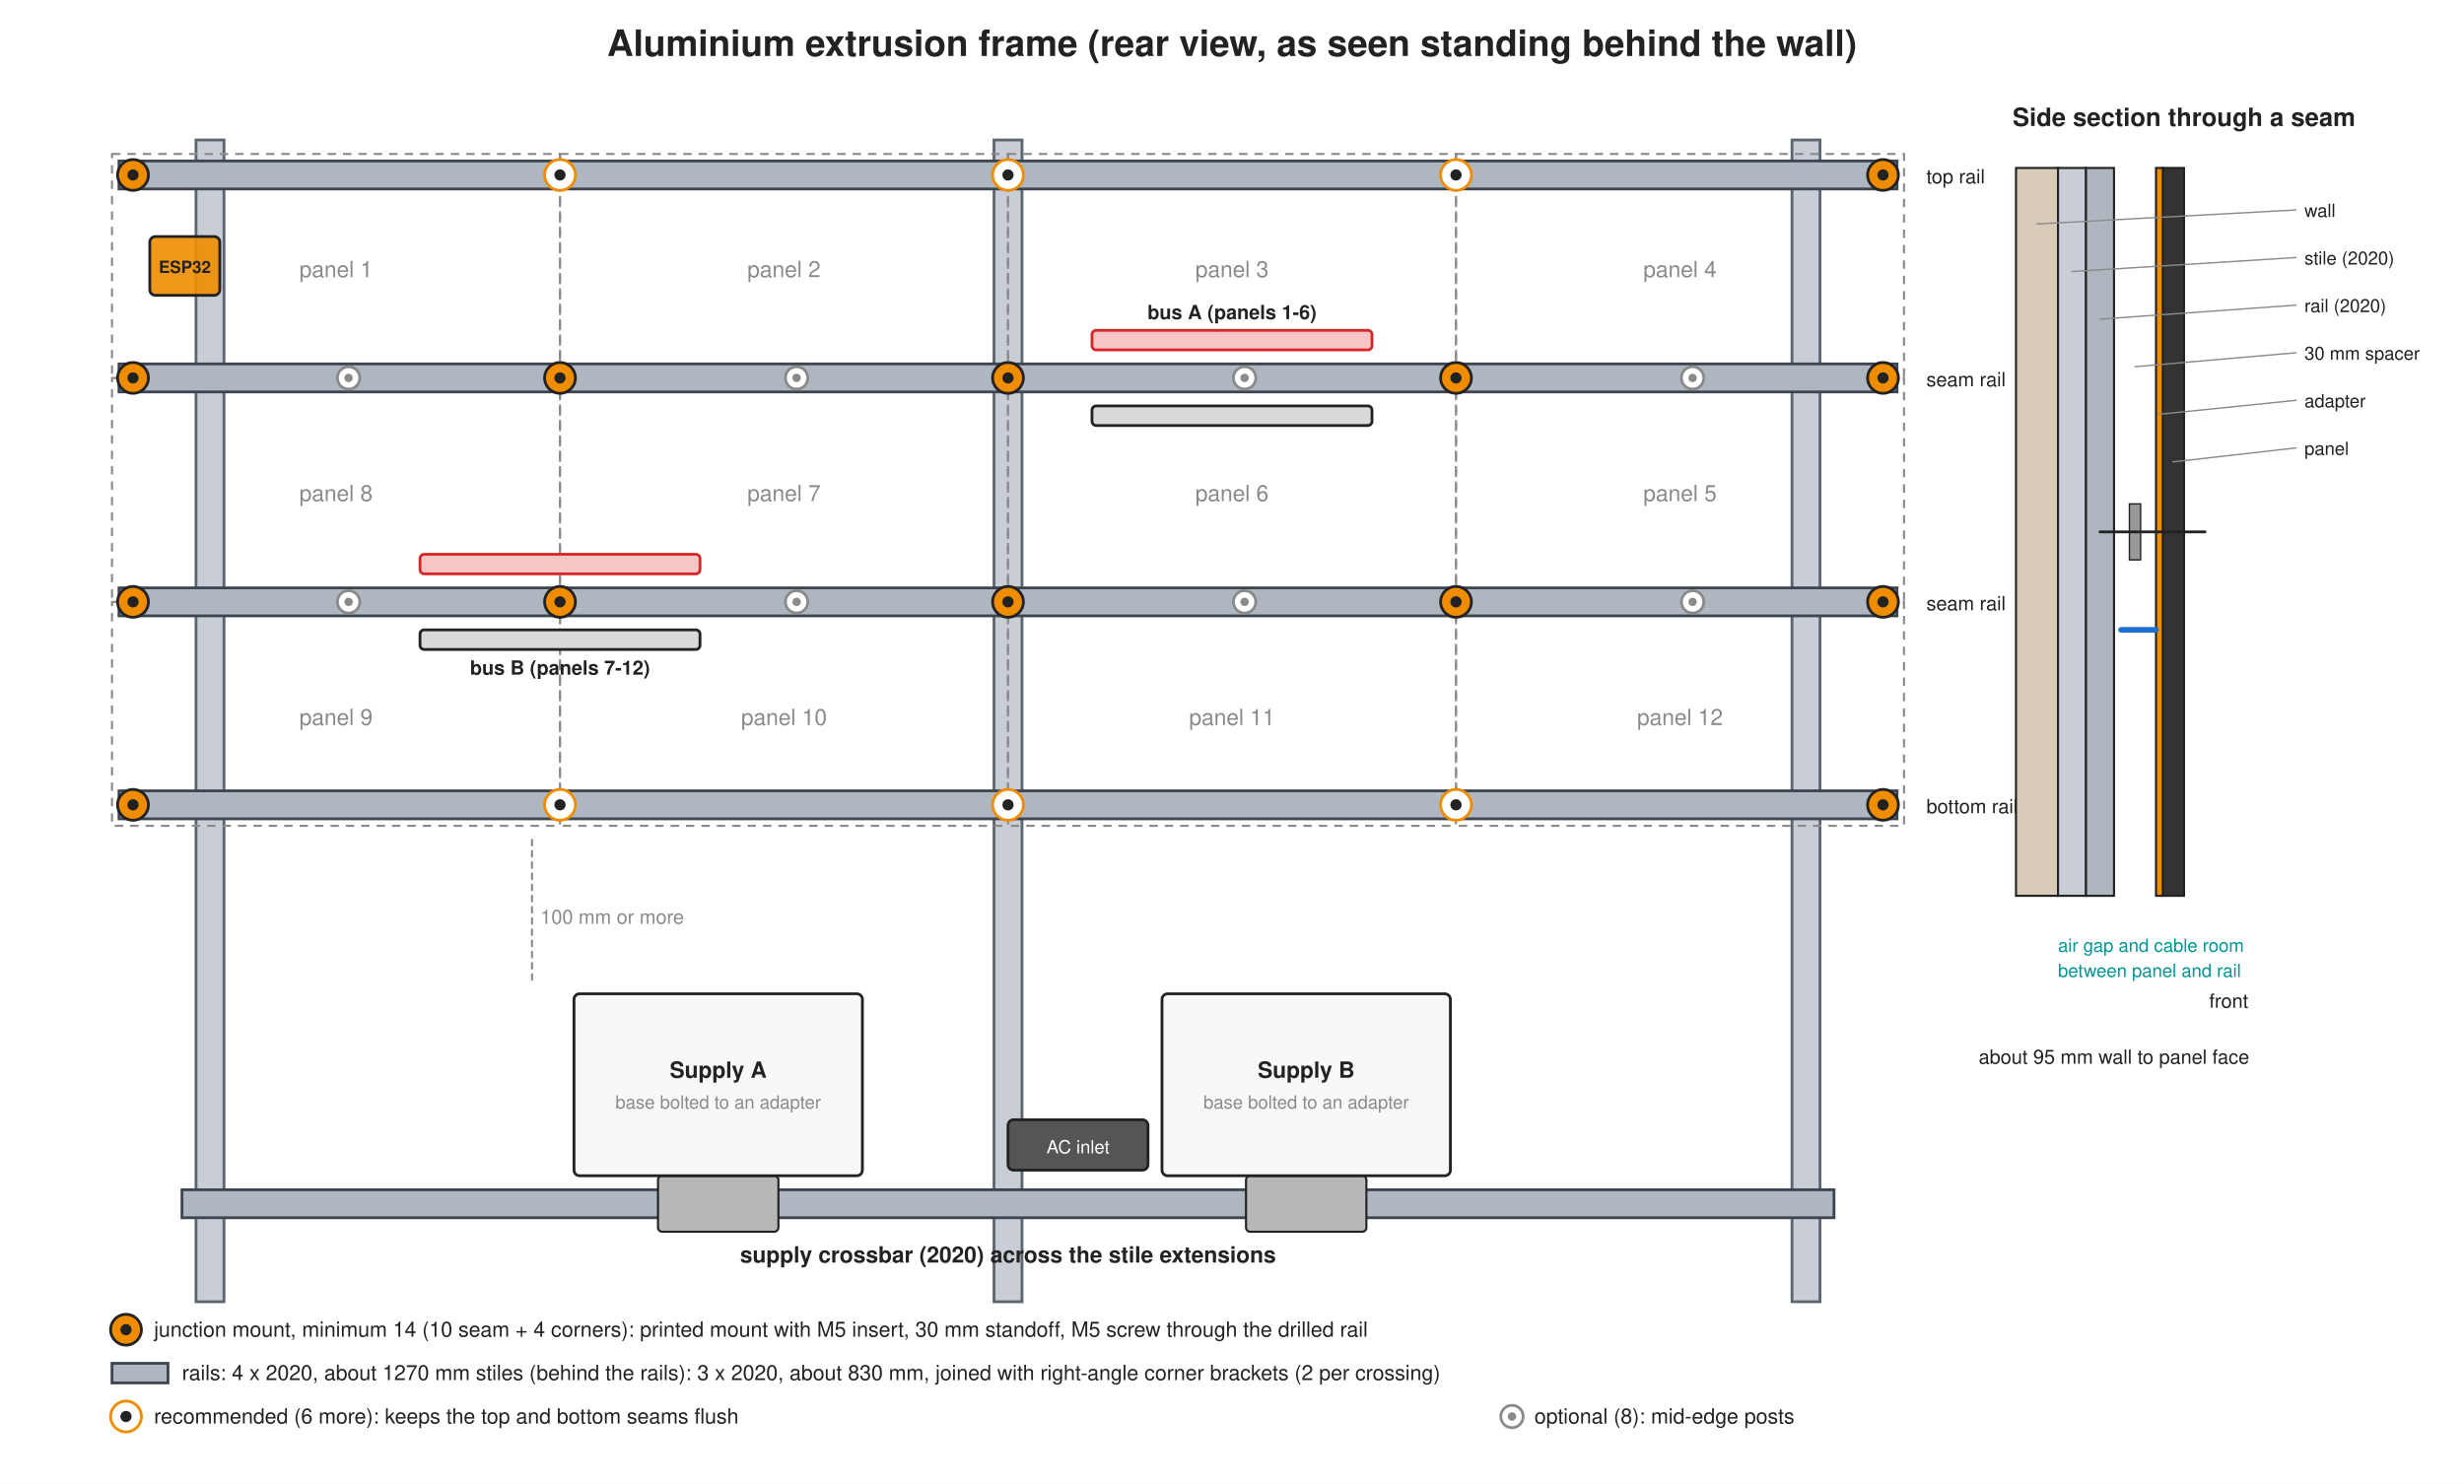
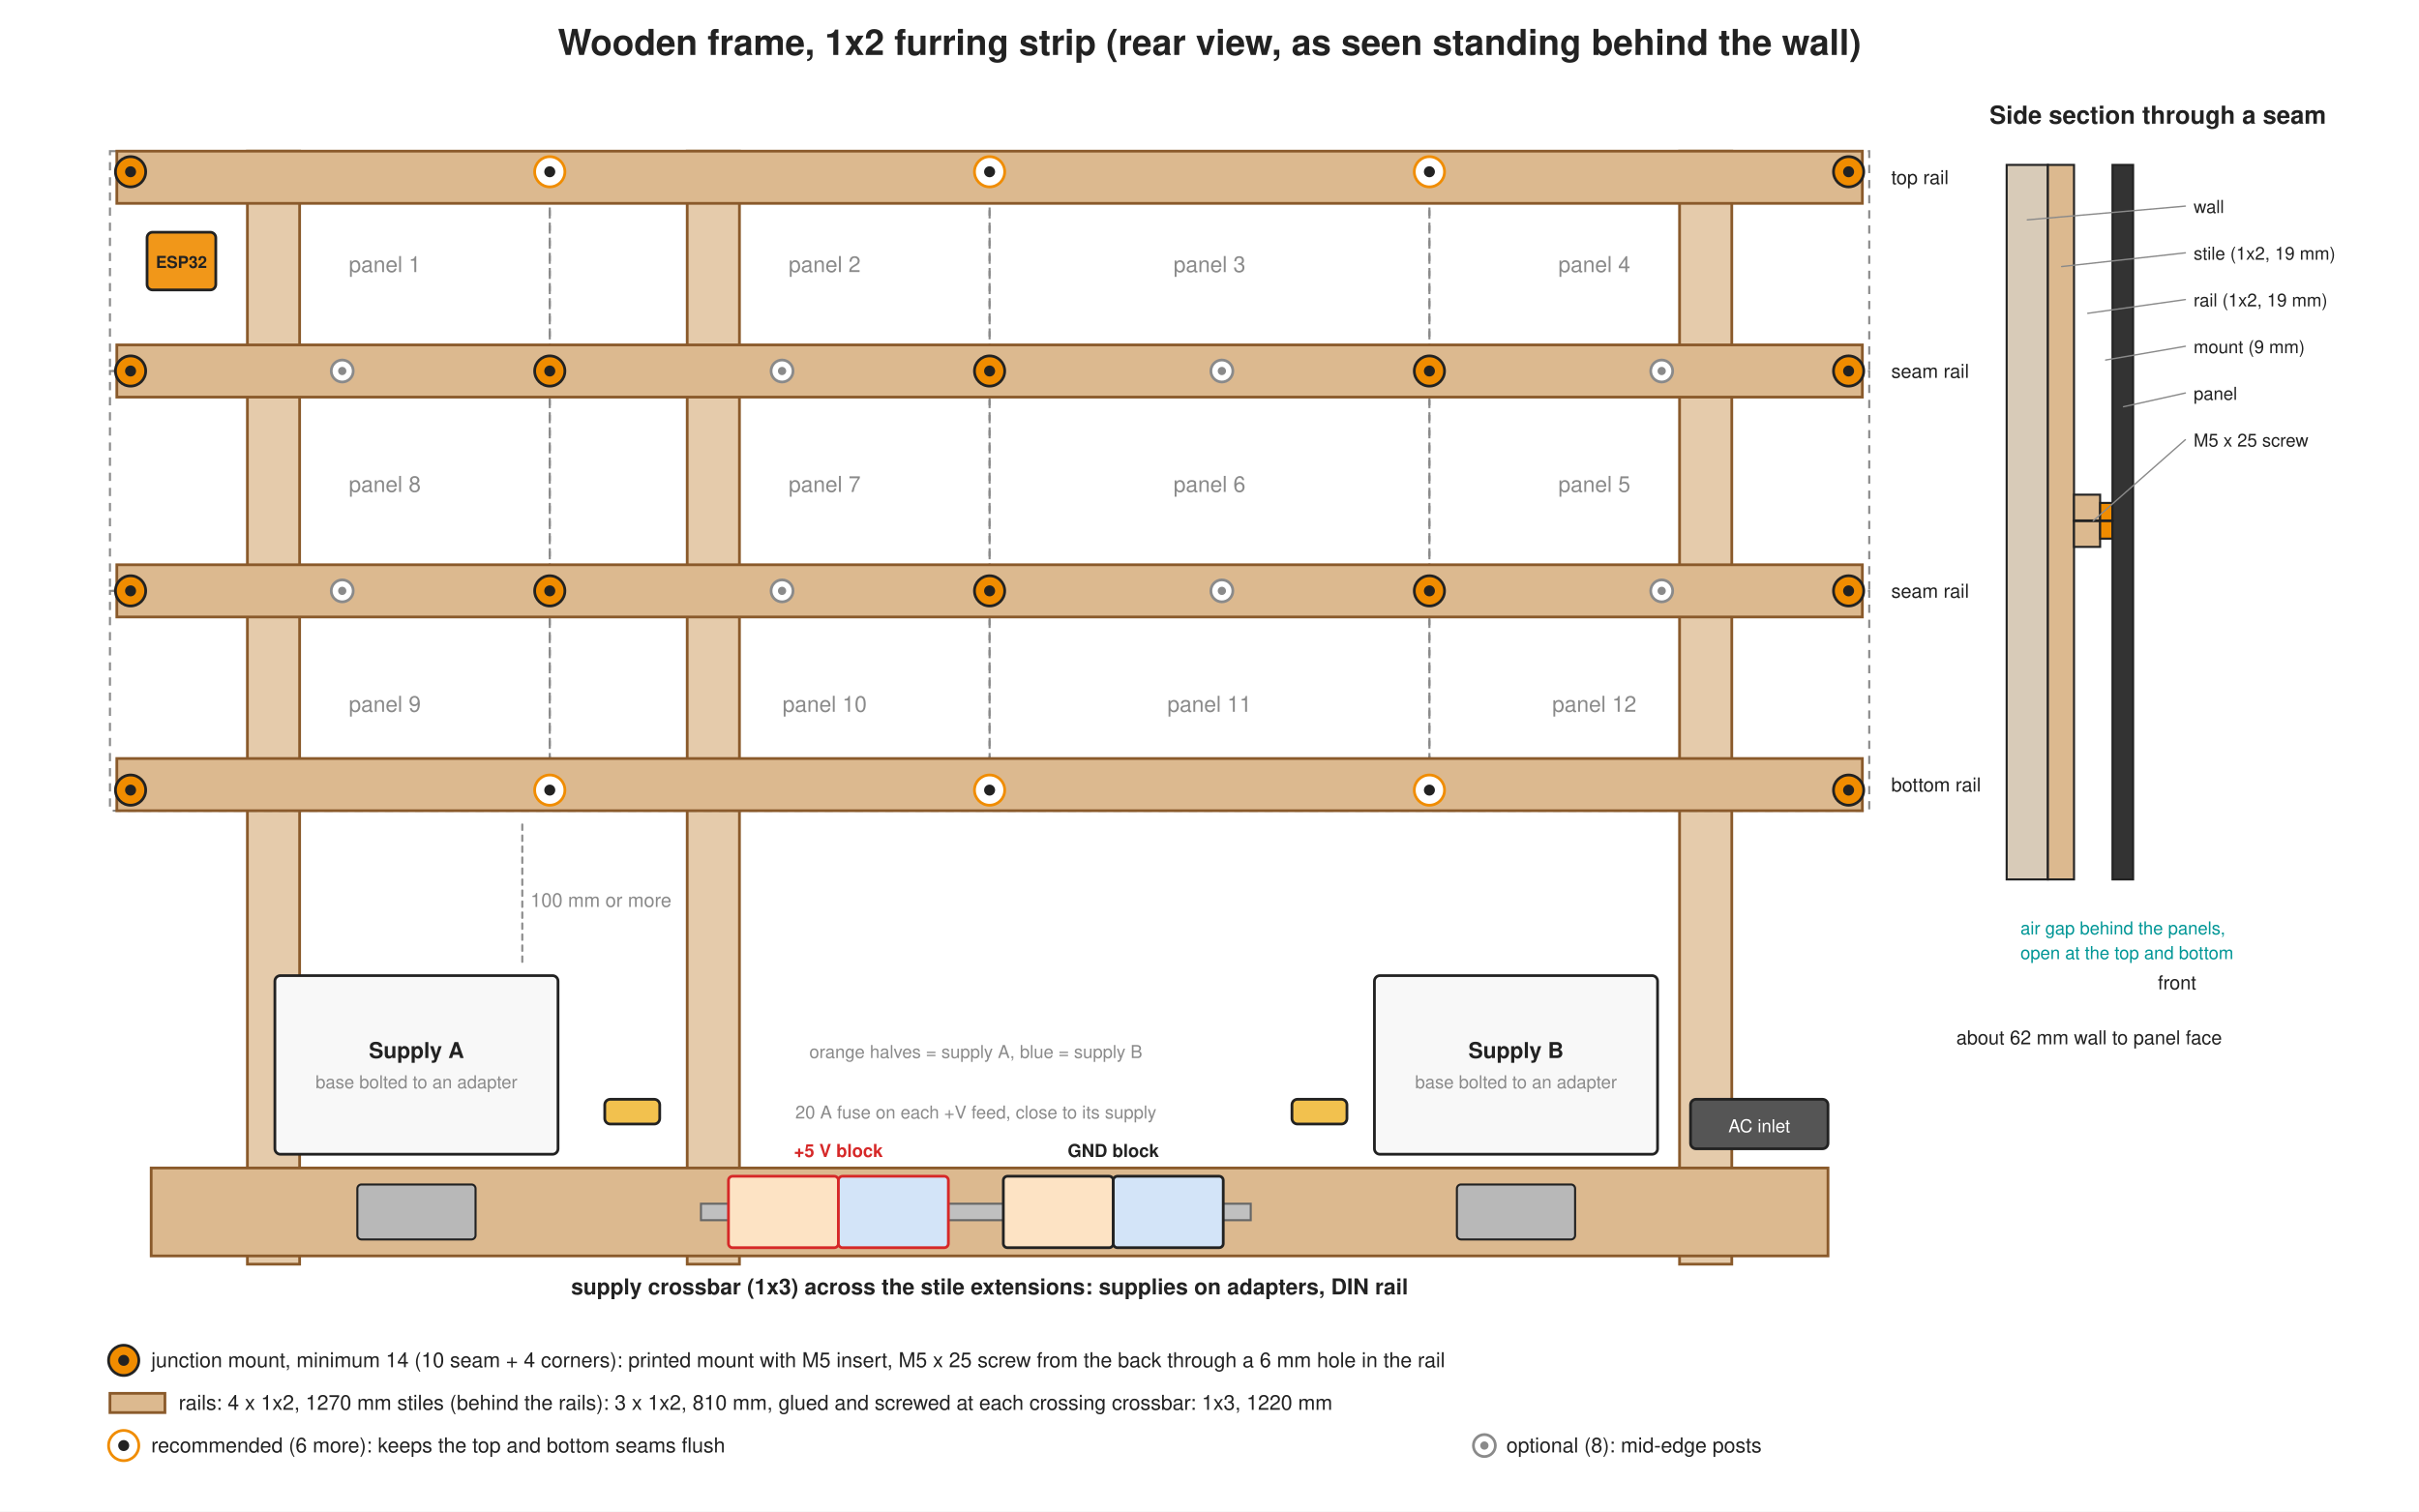
- <svg xmlns="http://www.w3.org/2000/svg" viewBox="0 0 1760 1060" width="1760" height="1060">
+ <svg xmlns="http://www.w3.org/2000/svg" viewBox="0 0 1760 1100" width="1760" height="1100">
  <defs>
    <marker id="arrow" viewBox="0 0 10 10" refX="8" refY="5" markerWidth="6" markerHeight="6" orient="auto-start-reverse">
      <path d="M0,0 L10,5 L0,10 z" fill="context-stroke" />
    </marker>
  </defs>
-   <rect width="1760" height="1060" fill="white" />
-   <text x="880" y="40" font-size="26" text-anchor="middle" fill="#222222" font-weight="bold" font-family="Helvetica, Arial, sans-serif">Aluminium extrusion frame (rear view, as seen standing behind the wall)</text>
-   <rect x="140" y="100" width="20" height="830" rx="0" fill="#c9ced6" stroke="#5c6670" stroke-width="2" fill-opacity="1" />
-   <rect x="710.0" y="100" width="20" height="830" rx="0" fill="#c9ced6" stroke="#5c6670" stroke-width="2" fill-opacity="1" />
-   <rect x="1280" y="100" width="20" height="830" rx="0" fill="#c9ced6" stroke="#5c6670" stroke-width="2" fill-opacity="1" />
+   <rect width="1760" height="1100" fill="white" />
+   <text x="880" y="40" font-size="26" text-anchor="middle" fill="#222222" font-weight="bold" font-family="Helvetica, Arial, sans-serif">Wooden frame, 1x2 furring strip (rear view, as seen standing behind the wall)</text>
+   <rect x="180" y="110" width="38" height="810" rx="0" fill="#dcb98f" stroke="#8a5a2b" stroke-width="2" fill-opacity="0.75" />
+   <rect x="500" y="110" width="38" height="810" rx="0" fill="#dcb98f" stroke="#8a5a2b" stroke-width="2" fill-opacity="0.75" />
+   <rect x="1222" y="110" width="38" height="810" rx="0" fill="#dcb98f" stroke="#8a5a2b" stroke-width="2" fill-opacity="0.75" />
  <rect x="80" y="110" width="320" height="160" rx="0" fill="none" stroke="#8a8a8a" stroke-width="1.5" fill-opacity="1" stroke-dasharray="6,5" />
-   <text x="240.0" y="198.0" font-size="16" text-anchor="middle" fill="#8a8a8a" font-weight="normal" font-family="Helvetica, Arial, sans-serif">panel 1</text>
+   <text x="280.0" y="198.0" font-size="16" text-anchor="middle" fill="#8a8a8a" font-weight="normal" font-family="Helvetica, Arial, sans-serif">panel 1</text>
  <rect x="400" y="110" width="320" height="160" rx="0" fill="none" stroke="#8a8a8a" stroke-width="1.5" fill-opacity="1" stroke-dasharray="6,5" />
-   <text x="560.0" y="198.0" font-size="16" text-anchor="middle" fill="#8a8a8a" font-weight="normal" font-family="Helvetica, Arial, sans-serif">panel 2</text>
+   <text x="600.0" y="198.0" font-size="16" text-anchor="middle" fill="#8a8a8a" font-weight="normal" font-family="Helvetica, Arial, sans-serif">panel 2</text>
  <rect x="720" y="110" width="320" height="160" rx="0" fill="none" stroke="#8a8a8a" stroke-width="1.5" fill-opacity="1" stroke-dasharray="6,5" />
  <text x="880.0" y="198.0" font-size="16" text-anchor="middle" fill="#8a8a8a" font-weight="normal" font-family="Helvetica, Arial, sans-serif">panel 3</text>
  <rect x="1040" y="110" width="320" height="160" rx="0" fill="none" stroke="#8a8a8a" stroke-width="1.5" fill-opacity="1" stroke-dasharray="6,5" />
-   <text x="1200.0" y="198.0" font-size="16" text-anchor="middle" fill="#8a8a8a" font-weight="normal" font-family="Helvetica, Arial, sans-serif">panel 4</text>
+   <text x="1160.0" y="198.0" font-size="16" text-anchor="middle" fill="#8a8a8a" font-weight="normal" font-family="Helvetica, Arial, sans-serif">panel 4</text>
  <rect x="80" y="270" width="320" height="160" rx="0" fill="none" stroke="#8a8a8a" stroke-width="1.5" fill-opacity="1" stroke-dasharray="6,5" />
-   <text x="240.0" y="358.0" font-size="16" text-anchor="middle" fill="#8a8a8a" font-weight="normal" font-family="Helvetica, Arial, sans-serif">panel 8</text>
+   <text x="280.0" y="358.0" font-size="16" text-anchor="middle" fill="#8a8a8a" font-weight="normal" font-family="Helvetica, Arial, sans-serif">panel 8</text>
  <rect x="400" y="270" width="320" height="160" rx="0" fill="none" stroke="#8a8a8a" stroke-width="1.5" fill-opacity="1" stroke-dasharray="6,5" />
-   <text x="560.0" y="358.0" font-size="16" text-anchor="middle" fill="#8a8a8a" font-weight="normal" font-family="Helvetica, Arial, sans-serif">panel 7</text>
+   <text x="600.0" y="358.0" font-size="16" text-anchor="middle" fill="#8a8a8a" font-weight="normal" font-family="Helvetica, Arial, sans-serif">panel 7</text>
  <rect x="720" y="270" width="320" height="160" rx="0" fill="none" stroke="#8a8a8a" stroke-width="1.5" fill-opacity="1" stroke-dasharray="6,5" />
  <text x="880.0" y="358.0" font-size="16" text-anchor="middle" fill="#8a8a8a" font-weight="normal" font-family="Helvetica, Arial, sans-serif">panel 6</text>
  <rect x="1040" y="270" width="320" height="160" rx="0" fill="none" stroke="#8a8a8a" stroke-width="1.5" fill-opacity="1" stroke-dasharray="6,5" />
-   <text x="1200.0" y="358.0" font-size="16" text-anchor="middle" fill="#8a8a8a" font-weight="normal" font-family="Helvetica, Arial, sans-serif">panel 5</text>
+   <text x="1160.0" y="358.0" font-size="16" text-anchor="middle" fill="#8a8a8a" font-weight="normal" font-family="Helvetica, Arial, sans-serif">panel 5</text>
  <rect x="80" y="430" width="320" height="160" rx="0" fill="none" stroke="#8a8a8a" stroke-width="1.5" fill-opacity="1" stroke-dasharray="6,5" />
-   <text x="240.0" y="518.0" font-size="16" text-anchor="middle" fill="#8a8a8a" font-weight="normal" font-family="Helvetica, Arial, sans-serif">panel 9</text>
+   <text x="280.0" y="518.0" font-size="16" text-anchor="middle" fill="#8a8a8a" font-weight="normal" font-family="Helvetica, Arial, sans-serif">panel 9</text>
  <rect x="400" y="430" width="320" height="160" rx="0" fill="none" stroke="#8a8a8a" stroke-width="1.5" fill-opacity="1" stroke-dasharray="6,5" />
-   <text x="560.0" y="518.0" font-size="16" text-anchor="middle" fill="#8a8a8a" font-weight="normal" font-family="Helvetica, Arial, sans-serif">panel 10</text>
+   <text x="600.0" y="518.0" font-size="16" text-anchor="middle" fill="#8a8a8a" font-weight="normal" font-family="Helvetica, Arial, sans-serif">panel 10</text>
  <rect x="720" y="430" width="320" height="160" rx="0" fill="none" stroke="#8a8a8a" stroke-width="1.5" fill-opacity="1" stroke-dasharray="6,5" />
  <text x="880.0" y="518.0" font-size="16" text-anchor="middle" fill="#8a8a8a" font-weight="normal" font-family="Helvetica, Arial, sans-serif">panel 11</text>
  <rect x="1040" y="430" width="320" height="160" rx="0" fill="none" stroke="#8a8a8a" stroke-width="1.5" fill-opacity="1" stroke-dasharray="6,5" />
-   <text x="1200.0" y="518.0" font-size="16" text-anchor="middle" fill="#8a8a8a" font-weight="normal" font-family="Helvetica, Arial, sans-serif">panel 12</text>
-   <rect x="85" y="115" width="1270" height="20" rx="0" fill="#aeb6bf" stroke="#3d4650" stroke-width="2" fill-opacity="1" />
-   <rect x="85" y="260" width="1270" height="20" rx="0" fill="#aeb6bf" stroke="#3d4650" stroke-width="2" fill-opacity="1" />
-   <rect x="85" y="420" width="1270" height="20" rx="0" fill="#aeb6bf" stroke="#3d4650" stroke-width="2" fill-opacity="1" />
-   <rect x="85" y="565" width="1270" height="20" rx="0" fill="#aeb6bf" stroke="#3d4650" stroke-width="2" fill-opacity="1" />
-   <text x="1376" y="131" font-size="14" text-anchor="start" fill="#222222" font-weight="normal" font-family="Helvetica, Arial, sans-serif">top rail</text>
-   <text x="1376" y="276" font-size="14" text-anchor="start" fill="#222222" font-weight="normal" font-family="Helvetica, Arial, sans-serif">seam rail</text>
-   <text x="1376" y="436" font-size="14" text-anchor="start" fill="#222222" font-weight="normal" font-family="Helvetica, Arial, sans-serif">seam rail</text>
-   <text x="1376" y="581" font-size="14" text-anchor="start" fill="#222222" font-weight="normal" font-family="Helvetica, Arial, sans-serif">bottom rail</text>
+   <text x="1160.0" y="518.0" font-size="16" text-anchor="middle" fill="#8a8a8a" font-weight="normal" font-family="Helvetica, Arial, sans-serif">panel 12</text>
+   <rect x="85" y="110" width="1270" height="38" rx="0" fill="#dcb98f" stroke="#8a5a2b" stroke-width="2" fill-opacity="1" />
+   <rect x="85" y="251.0" width="1270" height="38" rx="0" fill="#dcb98f" stroke="#8a5a2b" stroke-width="2" fill-opacity="1" />
+   <rect x="85" y="411.0" width="1270" height="38" rx="0" fill="#dcb98f" stroke="#8a5a2b" stroke-width="2" fill-opacity="1" />
+   <rect x="85" y="552" width="1270" height="38" rx="0" fill="#dcb98f" stroke="#8a5a2b" stroke-width="2" fill-opacity="1" />
+   <text x="1376" y="134" font-size="14" text-anchor="start" fill="#222222" font-weight="normal" font-family="Helvetica, Arial, sans-serif">top rail</text>
+   <text x="1376" y="275.0" font-size="14" text-anchor="start" fill="#222222" font-weight="normal" font-family="Helvetica, Arial, sans-serif">seam rail</text>
+   <text x="1376" y="435.0" font-size="14" text-anchor="start" fill="#222222" font-weight="normal" font-family="Helvetica, Arial, sans-serif">seam rail</text>
+   <text x="1376" y="576" font-size="14" text-anchor="start" fill="#222222" font-weight="normal" font-family="Helvetica, Arial, sans-serif">bottom rail</text>
  <circle cx="95" cy="125" r="11" fill="#f08c00" stroke="#222222" stroke-width="2" />
  <circle cx="95" cy="125" r="4" fill="#222222" stroke="none" stroke-width="2" />
  <circle cx="400" cy="125" r="11" fill="white" stroke="#f08c00" stroke-width="2" />
  <circle cx="400" cy="125" r="4" fill="#222222" stroke="none" stroke-width="2" />
  <circle cx="720" cy="125" r="11" fill="white" stroke="#f08c00" stroke-width="2" />
  <circle cx="720" cy="125" r="4" fill="#222222" stroke="none" stroke-width="2" />
  <circle cx="1040" cy="125" r="11" fill="white" stroke="#f08c00" stroke-width="2" />
  <circle cx="1040" cy="125" r="4" fill="#222222" stroke="none" stroke-width="2" />
  <circle cx="1345" cy="125" r="11" fill="#f08c00" stroke="#222222" stroke-width="2" />
  <circle cx="1345" cy="125" r="4" fill="#222222" stroke="none" stroke-width="2" />
  <circle cx="95" cy="270" r="11" fill="#f08c00" stroke="#222222" stroke-width="2" />
  <circle cx="95" cy="270" r="4" fill="#222222" stroke="none" stroke-width="2" />
  <circle cx="400" cy="270" r="11" fill="#f08c00" stroke="#222222" stroke-width="2" />
  <circle cx="400" cy="270" r="4" fill="#222222" stroke="none" stroke-width="2" />
  <circle cx="720" cy="270" r="11" fill="#f08c00" stroke="#222222" stroke-width="2" />
  <circle cx="720" cy="270" r="4" fill="#222222" stroke="none" stroke-width="2" />
  <circle cx="1040" cy="270" r="11" fill="#f08c00" stroke="#222222" stroke-width="2" />
  <circle cx="1040" cy="270" r="4" fill="#222222" stroke="none" stroke-width="2" />
  <circle cx="1345" cy="270" r="11" fill="#f08c00" stroke="#222222" stroke-width="2" />
  <circle cx="1345" cy="270" r="4" fill="#222222" stroke="none" stroke-width="2" />
  <circle cx="95" cy="430" r="11" fill="#f08c00" stroke="#222222" stroke-width="2" />
  <circle cx="95" cy="430" r="4" fill="#222222" stroke="none" stroke-width="2" />
  <circle cx="400" cy="430" r="11" fill="#f08c00" stroke="#222222" stroke-width="2" />
  <circle cx="400" cy="430" r="4" fill="#222222" stroke="none" stroke-width="2" />
  <circle cx="720" cy="430" r="11" fill="#f08c00" stroke="#222222" stroke-width="2" />
  <circle cx="720" cy="430" r="4" fill="#222222" stroke="none" stroke-width="2" />
  <circle cx="1040" cy="430" r="11" fill="#f08c00" stroke="#222222" stroke-width="2" />
  <circle cx="1040" cy="430" r="4" fill="#222222" stroke="none" stroke-width="2" />
  <circle cx="1345" cy="430" r="11" fill="#f08c00" stroke="#222222" stroke-width="2" />
  <circle cx="1345" cy="430" r="4" fill="#222222" stroke="none" stroke-width="2" />
  <circle cx="95" cy="575" r="11" fill="#f08c00" stroke="#222222" stroke-width="2" />
  <circle cx="95" cy="575" r="4" fill="#222222" stroke="none" stroke-width="2" />
  <circle cx="400" cy="575" r="11" fill="white" stroke="#f08c00" stroke-width="2" />
  <circle cx="400" cy="575" r="4" fill="#222222" stroke="none" stroke-width="2" />
  <circle cx="720" cy="575" r="11" fill="white" stroke="#f08c00" stroke-width="2" />
  <circle cx="720" cy="575" r="4" fill="#222222" stroke="none" stroke-width="2" />
  <circle cx="1040" cy="575" r="11" fill="white" stroke="#f08c00" stroke-width="2" />
  <circle cx="1040" cy="575" r="4" fill="#222222" stroke="none" stroke-width="2" />
  <circle cx="1345" cy="575" r="11" fill="#f08c00" stroke="#222222" stroke-width="2" />
  <circle cx="1345" cy="575" r="4" fill="#222222" stroke="none" stroke-width="2" />
  <circle cx="249.0" cy="270" r="8" fill="white" stroke="#8a8a8a" stroke-width="2" />
  <circle cx="249.0" cy="270" r="3" fill="#8a8a8a" stroke="none" stroke-width="2" />
  <circle cx="569.0" cy="270" r="8" fill="white" stroke="#8a8a8a" stroke-width="2" />
  <circle cx="569.0" cy="270" r="3" fill="#8a8a8a" stroke="none" stroke-width="2" />
  <circle cx="889.0" cy="270" r="8" fill="white" stroke="#8a8a8a" stroke-width="2" />
  <circle cx="889.0" cy="270" r="3" fill="#8a8a8a" stroke="none" stroke-width="2" />
  <circle cx="1209.0" cy="270" r="8" fill="white" stroke="#8a8a8a" stroke-width="2" />
  <circle cx="1209.0" cy="270" r="3" fill="#8a8a8a" stroke="none" stroke-width="2" />
  <circle cx="249.0" cy="430" r="8" fill="white" stroke="#8a8a8a" stroke-width="2" />
  <circle cx="249.0" cy="430" r="3" fill="#8a8a8a" stroke="none" stroke-width="2" />
  <circle cx="569.0" cy="430" r="8" fill="white" stroke="#8a8a8a" stroke-width="2" />
  <circle cx="569.0" cy="430" r="3" fill="#8a8a8a" stroke="none" stroke-width="2" />
  <circle cx="889.0" cy="430" r="8" fill="white" stroke="#8a8a8a" stroke-width="2" />
  <circle cx="889.0" cy="430" r="3" fill="#8a8a8a" stroke="none" stroke-width="2" />
  <circle cx="1209.0" cy="430" r="8" fill="white" stroke="#8a8a8a" stroke-width="2" />
  <circle cx="1209.0" cy="430" r="3" fill="#8a8a8a" stroke="none" stroke-width="2" />
-   <rect x="780" y="236" width="200" height="14" rx="3" fill="#f6c6c6" stroke="#d62828" stroke-width="2" fill-opacity="1" />
-   <rect x="780" y="290" width="200" height="14" rx="3" fill="#d9d9d9" stroke="#222222" stroke-width="2" fill-opacity="1" />
-   <text x="880" y="228" font-size="14" text-anchor="middle" fill="#222222" font-weight="bold" font-family="Helvetica, Arial, sans-serif">bus A (panels 1-6)</text>
-   <rect x="300" y="396" width="200" height="14" rx="3" fill="#f6c6c6" stroke="#d62828" stroke-width="2" fill-opacity="1" />
-   <rect x="300" y="450" width="200" height="14" rx="3" fill="#d9d9d9" stroke="#222222" stroke-width="2" fill-opacity="1" />
-   <text x="400" y="482" font-size="14" text-anchor="middle" fill="#222222" font-weight="bold" font-family="Helvetica, Arial, sans-serif">bus B (panels 7-12)</text>
  <rect x="107" y="169.0" width="50" height="42" rx="4" fill="#f08c00" stroke="#222222" stroke-width="2" fill-opacity="0.9" />
  <text x="132" y="195.0" font-size="12" text-anchor="middle" fill="#222222" font-weight="bold" font-family="Helvetica, Arial, sans-serif">ESP32</text>
-   <rect x="130" y="850" width="1180" height="20" rx="0" fill="#aeb6bf" stroke="#3d4650" stroke-width="2" fill-opacity="1" />
-   <text x="720.0" y="902" font-size="16" text-anchor="middle" fill="#222222" font-weight="bold" font-family="Helvetica, Arial, sans-serif">supply crossbar (2020) across the stile extensions</text>
-   <rect x="470" y="840" width="86" height="40" rx="3" fill="#b8b8b8" stroke="#222222" stroke-width="1.5" fill-opacity="1" />
-   <rect x="410" y="710" width="206" height="130" rx="4" fill="#f8f8f8" stroke="#222222" stroke-width="2" fill-opacity="1" />
-   <text x="513" y="770" font-size="16" text-anchor="middle" fill="#222222" font-weight="bold" font-family="Helvetica, Arial, sans-serif">Supply A</text>
-   <text x="513" y="792" font-size="13" text-anchor="middle" fill="#8a8a8a" font-weight="normal" font-family="Helvetica, Arial, sans-serif">base bolted to an adapter</text>
-   <rect x="890" y="840" width="86" height="40" rx="3" fill="#b8b8b8" stroke="#222222" stroke-width="1.5" fill-opacity="1" />
-   <rect x="830" y="710" width="206" height="130" rx="4" fill="#f8f8f8" stroke="#222222" stroke-width="2" fill-opacity="1" />
-   <text x="933" y="770" font-size="16" text-anchor="middle" fill="#222222" font-weight="bold" font-family="Helvetica, Arial, sans-serif">Supply B</text>
-   <text x="933" y="792" font-size="13" text-anchor="middle" fill="#8a8a8a" font-weight="normal" font-family="Helvetica, Arial, sans-serif">base bolted to an adapter</text>
-   <rect x="720" y="800" width="100" height="36" rx="4" fill="#555" stroke="#222222" stroke-width="2" fill-opacity="1" />
-   <text x="770" y="824" font-size="13" text-anchor="middle" fill="white" font-weight="normal" font-family="Helvetica, Arial, sans-serif">AC inlet</text>
+   <rect x="110" y="850" width="1220" height="64" rx="0" fill="#dcb98f" stroke="#8a5a2b" stroke-width="2" fill-opacity="1" />
+   <text x="720.0" y="942" font-size="16" text-anchor="middle" fill="#222222" font-weight="bold" font-family="Helvetica, Arial, sans-serif">supply crossbar (1x3) across the stile extensions: supplies on adapters, DIN rail</text>
+   <rect x="260" y="862" width="86" height="40" rx="3" fill="#b8b8b8" stroke="#222222" stroke-width="1.5" fill-opacity="1" />
+   <rect x="200" y="710" width="206" height="130" rx="4" fill="#f8f8f8" stroke="#222222" stroke-width="2" fill-opacity="1" />
+   <text x="303" y="770" font-size="16" text-anchor="middle" fill="#222222" font-weight="bold" font-family="Helvetica, Arial, sans-serif">Supply A</text>
+   <text x="303" y="792" font-size="13" text-anchor="middle" fill="#8a8a8a" font-weight="normal" font-family="Helvetica, Arial, sans-serif">base bolted to an adapter</text>
+   <rect x="1060" y="862" width="86" height="40" rx="3" fill="#b8b8b8" stroke="#222222" stroke-width="1.5" fill-opacity="1" />
+   <rect x="1000" y="710" width="206" height="130" rx="4" fill="#f8f8f8" stroke="#222222" stroke-width="2" fill-opacity="1" />
+   <text x="1103" y="770" font-size="16" text-anchor="middle" fill="#222222" font-weight="bold" font-family="Helvetica, Arial, sans-serif">Supply B</text>
+   <text x="1103" y="792" font-size="13" text-anchor="middle" fill="#8a8a8a" font-weight="normal" font-family="Helvetica, Arial, sans-serif">base bolted to an adapter</text>
+   <rect x="510" y="876" width="400" height="12" rx="0" fill="#c0c0c0" stroke="#666" stroke-width="1.5" fill-opacity="1" />
+   <rect x="530" y="856" width="80" height="52" rx="3" fill="#fde3c4" stroke="#d62828" stroke-width="2" fill-opacity="1" />
+   <rect x="610" y="856" width="80" height="52" rx="3" fill="#d3e4f8" stroke="#d62828" stroke-width="2" fill-opacity="1" />
+   <text x="610" y="842" font-size="13" text-anchor="middle" fill="#d62828" font-weight="bold" font-family="Helvetica, Arial, sans-serif">+5 V block</text>
+   <rect x="730" y="856" width="80" height="52" rx="3" fill="#fde3c4" stroke="#222222" stroke-width="2" fill-opacity="1" />
+   <rect x="810" y="856" width="80" height="52" rx="3" fill="#d3e4f8" stroke="#222222" stroke-width="2" fill-opacity="1" />
+   <text x="810" y="842" font-size="13" text-anchor="middle" fill="#222222" font-weight="bold" font-family="Helvetica, Arial, sans-serif">GND block</text>
+   <text x="710" y="770" font-size="13" text-anchor="middle" fill="#8a8a8a" font-weight="normal" font-family="Helvetica, Arial, sans-serif">orange halves = supply A, blue = supply B</text>
+   <rect x="440" y="800" width="40" height="18" rx="4" fill="#f2c14e" stroke="#222222" stroke-width="2" fill-opacity="1" />
+   <rect x="940" y="800" width="40" height="18" rx="4" fill="#f2c14e" stroke="#222222" stroke-width="2" fill-opacity="1" />
+   <text x="710" y="814" font-size="13" text-anchor="middle" fill="#8a8a8a" font-weight="normal" font-family="Helvetica, Arial, sans-serif">20 A fuse on each +V feed, close to its supply</text>
+   <rect x="1230" y="800" width="100" height="36" rx="4" fill="#555" stroke="#222222" stroke-width="2" fill-opacity="1" />
+   <text x="1280" y="824" font-size="13" text-anchor="middle" fill="white" font-weight="normal" font-family="Helvetica, Arial, sans-serif">AC inlet</text>
  <polyline points="380,600 380,700" fill="none" stroke="#8a8a8a" stroke-width="1.5" stroke-linejoin="round" stroke-linecap="round" stroke-dasharray="4,4" />
  <text x="386" y="660" font-size="14" text-anchor="start" fill="#8a8a8a" font-weight="normal" font-family="Helvetica, Arial, sans-serif">100 mm or more</text>
-   <circle cx="90" cy="950" r="11" fill="#f08c00" stroke="#222222" stroke-width="2" />
-   <circle cx="90" cy="950" r="4" fill="#222222" stroke="none" stroke-width="2" />
-   <text x="110" y="955" font-size="15" text-anchor="start" fill="#222222" font-weight="normal" font-family="Helvetica, Arial, sans-serif">junction mount, minimum 14 (10 seam + 4 corners): printed mount with M5 insert, 30 mm standoff, M5 screw through the drilled rail</text>
-   <circle cx="1080" cy="1012" r="8" fill="white" stroke="#8a8a8a" stroke-width="2" />
-   <circle cx="1080" cy="1012" r="3" fill="#8a8a8a" stroke="none" stroke-width="2" />
-   <text x="1096" y="1017" font-size="15" text-anchor="start" fill="#222222" font-weight="normal" font-family="Helvetica, Arial, sans-serif">optional (8): mid-edge posts</text>
-   <circle cx="90" cy="1012" r="11" fill="white" stroke="#f08c00" stroke-width="2" />
-   <circle cx="90" cy="1012" r="4" fill="#222222" stroke="none" stroke-width="2" />
-   <text x="110" y="1017" font-size="15" text-anchor="start" fill="#222222" font-weight="normal" font-family="Helvetica, Arial, sans-serif">recommended (6 more): keeps the top and bottom seams flush</text>
-   <rect x="80" y="974" width="40" height="14" rx="0" fill="#aeb6bf" stroke="#3d4650" stroke-width="2" fill-opacity="1" />
-   <text x="130" y="986" font-size="15" text-anchor="start" fill="#222222" font-weight="normal" font-family="Helvetica, Arial, sans-serif">rails: 4 x 2020, about 1270 mm     stiles (behind the rails): 3 x 2020, about 830 mm, joined with right-angle corner brackets (2 per crossing)</text>
-   <text x="1560" y="90" font-size="18" text-anchor="middle" fill="#222222" font-weight="bold" font-family="Helvetica, Arial, sans-serif">Side section through a seam</text>
-   <rect x="1440" y="120" width="30" height="520" rx="0" fill="#d8cbb8" stroke="#222222" stroke-width="1.5" fill-opacity="1" />
-   <rect x="1470" y="120" width="20" height="520" rx="0" fill="#c9ced6" stroke="#222222" stroke-width="1.5" fill-opacity="1" />
-   <rect x="1490" y="120" width="20" height="520" rx="0" fill="#aeb6bf" stroke="#222222" stroke-width="1.5" fill-opacity="1" />
-   <rect x="1521.0" y="360" width="8" height="40" rx="0" fill="#999" stroke="#222222" stroke-width="1" fill-opacity="1" />
-   <rect x="1540" y="120" width="5" height="520" rx="0" fill="#f08c00" stroke="#222222" stroke-width="1.5" fill-opacity="1" />
-   <rect x="1545" y="120" width="15" height="520" rx="0" fill="#333" stroke="#222222" stroke-width="1.5" fill-opacity="1" />
-   <polyline points="1500,380 1575,380" fill="none" stroke="#222222" stroke-width="2" stroke-linejoin="round" stroke-linecap="round" />
-   <text x="1578" y="720" font-size="14" text-anchor="start" fill="#222222" font-weight="normal" font-family="Helvetica, Arial, sans-serif">front</text>
-   <polyline points="1515,450 1540,450" fill="none" stroke="#1f6fd1" stroke-width="4" stroke-linejoin="round" stroke-linecap="round" />
-   <text x="1470" y="680" font-size="13" text-anchor="start" fill="#009696" font-weight="normal" font-family="Helvetica, Arial, sans-serif">air gap and cable room</text>
-   <text x="1470" y="698" font-size="13" text-anchor="start" fill="#009696" font-weight="normal" font-family="Helvetica, Arial, sans-serif">between panel and rail</text>
-   <polyline points="1455,160 1640,150" fill="none" stroke="#8a8a8a" stroke-width="1" stroke-linejoin="round" stroke-linecap="round" />
-   <text x="1646" y="155" font-size="13" text-anchor="start" fill="#222222" font-weight="normal" font-family="Helvetica, Arial, sans-serif">wall</text>
-   <polyline points="1480,194 1640,184" fill="none" stroke="#8a8a8a" stroke-width="1" stroke-linejoin="round" stroke-linecap="round" />
-   <text x="1646" y="189" font-size="13" text-anchor="start" fill="#222222" font-weight="normal" font-family="Helvetica, Arial, sans-serif">stile (2020)</text>
-   <polyline points="1500,228 1640,218" fill="none" stroke="#8a8a8a" stroke-width="1" stroke-linejoin="round" stroke-linecap="round" />
-   <text x="1646" y="223" font-size="13" text-anchor="start" fill="#222222" font-weight="normal" font-family="Helvetica, Arial, sans-serif">rail (2020)</text>
-   <polyline points="1525,262 1640,252" fill="none" stroke="#8a8a8a" stroke-width="1" stroke-linejoin="round" stroke-linecap="round" />
-   <text x="1646" y="257" font-size="13" text-anchor="start" fill="#222222" font-weight="normal" font-family="Helvetica, Arial, sans-serif">30 mm spacer</text>
-   <polyline points="1542,296 1640,286" fill="none" stroke="#8a8a8a" stroke-width="1" stroke-linejoin="round" stroke-linecap="round" />
-   <text x="1646" y="291" font-size="13" text-anchor="start" fill="#222222" font-weight="normal" font-family="Helvetica, Arial, sans-serif">adapter</text>
-   <polyline points="1552,330 1640,320" fill="none" stroke="#8a8a8a" stroke-width="1" stroke-linejoin="round" stroke-linecap="round" />
-   <text x="1646" y="325" font-size="13" text-anchor="start" fill="#222222" font-weight="normal" font-family="Helvetica, Arial, sans-serif">panel</text>
-   <text x="1510" y="760" font-size="14" text-anchor="middle" fill="#222222" font-weight="normal" font-family="Helvetica, Arial, sans-serif">about 95 mm wall to panel face</text>
+   <circle cx="90" cy="990" r="11" fill="#f08c00" stroke="#222222" stroke-width="2" />
+   <circle cx="90" cy="990" r="4" fill="#222222" stroke="none" stroke-width="2" />
+   <text x="110" y="995" font-size="15" text-anchor="start" fill="#222222" font-weight="normal" font-family="Helvetica, Arial, sans-serif">junction mount, minimum 14 (10 seam + 4 corners): printed mount with M5 insert, M5 x 25 screw from the back through a 6 mm hole in the rail</text>
+   <rect x="80" y="1014" width="40" height="14" rx="0" fill="#dcb98f" stroke="#8a5a2b" stroke-width="2" fill-opacity="1" />
+   <text x="130" y="1026" font-size="15" text-anchor="start" fill="#222222" font-weight="normal" font-family="Helvetica, Arial, sans-serif">rails: 4 x 1x2, 1270 mm     stiles (behind the rails): 3 x 1x2, 810 mm, glued and screwed at each crossing     crossbar: 1x3, 1220 mm</text>
+   <circle cx="90" cy="1052" r="11" fill="white" stroke="#f08c00" stroke-width="2" />
+   <circle cx="90" cy="1052" r="4" fill="#222222" stroke="none" stroke-width="2" />
+   <text x="110" y="1057" font-size="15" text-anchor="start" fill="#222222" font-weight="normal" font-family="Helvetica, Arial, sans-serif">recommended (6 more): keeps the top and bottom seams flush</text>
+   <circle cx="1080" cy="1052" r="8" fill="white" stroke="#8a8a8a" stroke-width="2" />
+   <circle cx="1080" cy="1052" r="3" fill="#8a8a8a" stroke="none" stroke-width="2" />
+   <text x="1096" y="1057" font-size="15" text-anchor="start" fill="#222222" font-weight="normal" font-family="Helvetica, Arial, sans-serif">optional (8): mid-edge posts</text>
+   <text x="1570" y="90" font-size="18" text-anchor="middle" fill="#222222" font-weight="bold" font-family="Helvetica, Arial, sans-serif">Side section through a seam</text>
+   <rect x="1460" y="120" width="30" height="520" rx="0" fill="#d8cbb8" stroke="#222222" stroke-width="1.5" fill-opacity="1" />
+   <rect x="1490" y="120" width="19" height="520" rx="0" fill="#dcb98f" stroke="#222222" stroke-width="1.5" fill-opacity="1" />
+   <rect x="1509" y="360" width="19" height="38" rx="0" fill="#dcb98f" stroke="#222222" stroke-width="1.5" fill-opacity="1" />
+   <rect x="1528" y="366" width="9" height="26" rx="0" fill="#f08c00" stroke="#222222" stroke-width="1.5" fill-opacity="1" />
+   <rect x="1537" y="120" width="15" height="520" rx="0" fill="#333" stroke="#222222" stroke-width="1.5" fill-opacity="1" />
+   <polyline points="1509,379 1537,379" fill="none" stroke="#222222" stroke-width="2" stroke-linejoin="round" stroke-linecap="round" />
+   <text x="1570" y="720" font-size="14" text-anchor="start" fill="#222222" font-weight="normal" font-family="Helvetica, Arial, sans-serif">front</text>
+   <text x="1470" y="680" font-size="13" text-anchor="start" fill="#009696" font-weight="normal" font-family="Helvetica, Arial, sans-serif">air gap behind the panels,</text>
+   <text x="1470" y="698" font-size="13" text-anchor="start" fill="#009696" font-weight="normal" font-family="Helvetica, Arial, sans-serif">open at the top and bottom</text>
+   <polyline points="1475,160 1590,150" fill="none" stroke="#8a8a8a" stroke-width="1" stroke-linejoin="round" stroke-linecap="round" />
+   <text x="1596" y="155" font-size="13" text-anchor="start" fill="#222222" font-weight="normal" font-family="Helvetica, Arial, sans-serif">wall</text>
+   <polyline points="1500,194 1590,184" fill="none" stroke="#8a8a8a" stroke-width="1" stroke-linejoin="round" stroke-linecap="round" />
+   <text x="1596" y="189" font-size="13" text-anchor="start" fill="#222222" font-weight="normal" font-family="Helvetica, Arial, sans-serif">stile (1x2, 19 mm)</text>
+   <polyline points="1519,228 1590,218" fill="none" stroke="#8a8a8a" stroke-width="1" stroke-linejoin="round" stroke-linecap="round" />
+   <text x="1596" y="223" font-size="13" text-anchor="start" fill="#222222" font-weight="normal" font-family="Helvetica, Arial, sans-serif">rail (1x2, 19 mm)</text>
+   <polyline points="1532,262 1590,252" fill="none" stroke="#8a8a8a" stroke-width="1" stroke-linejoin="round" stroke-linecap="round" />
+   <text x="1596" y="257" font-size="13" text-anchor="start" fill="#222222" font-weight="normal" font-family="Helvetica, Arial, sans-serif">mount (9 mm)</text>
+   <polyline points="1545,296 1590,286" fill="none" stroke="#8a8a8a" stroke-width="1" stroke-linejoin="round" stroke-linecap="round" />
+   <text x="1596" y="291" font-size="13" text-anchor="start" fill="#222222" font-weight="normal" font-family="Helvetica, Arial, sans-serif">panel</text>
+   <polyline points="1523,379 1590,320" fill="none" stroke="#8a8a8a" stroke-width="1" stroke-linejoin="round" stroke-linecap="round" />
+   <text x="1596" y="325" font-size="13" text-anchor="start" fill="#222222" font-weight="normal" font-family="Helvetica, Arial, sans-serif">M5 x 25 screw</text>
+   <text x="1520" y="760" font-size="14" text-anchor="middle" fill="#222222" font-weight="normal" font-family="Helvetica, Arial, sans-serif">about 62 mm wall to panel face</text>
</svg>
